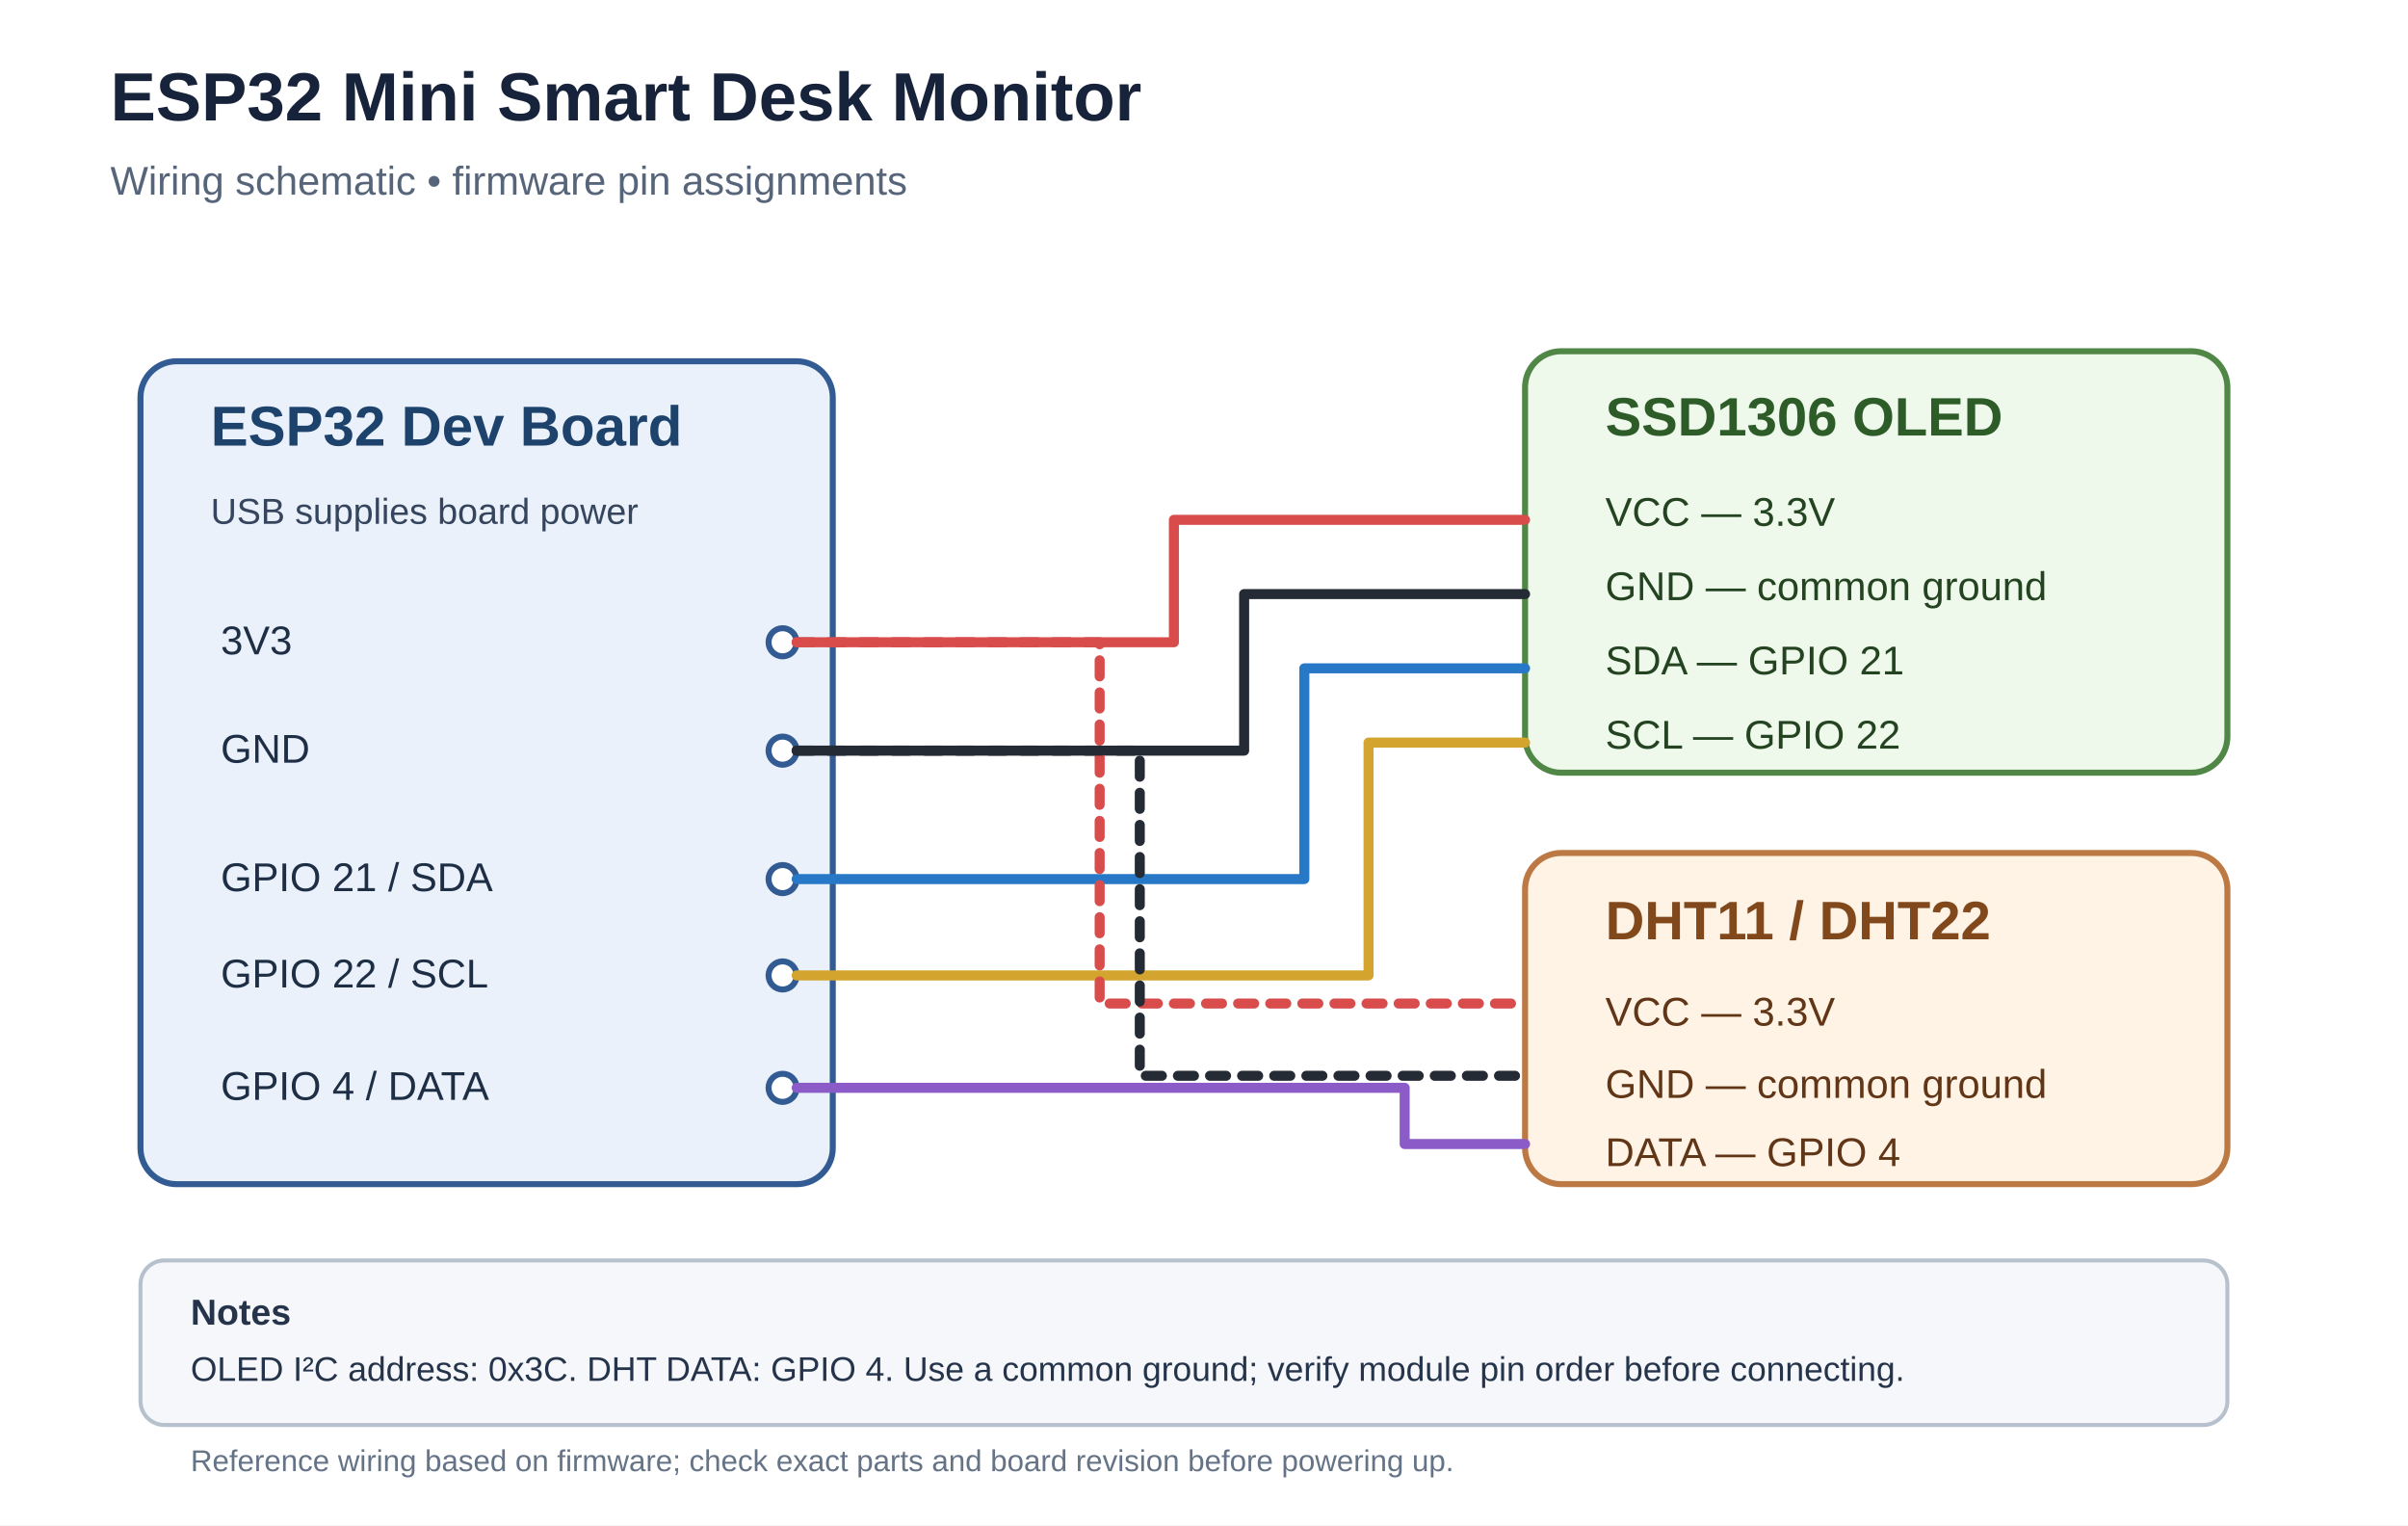
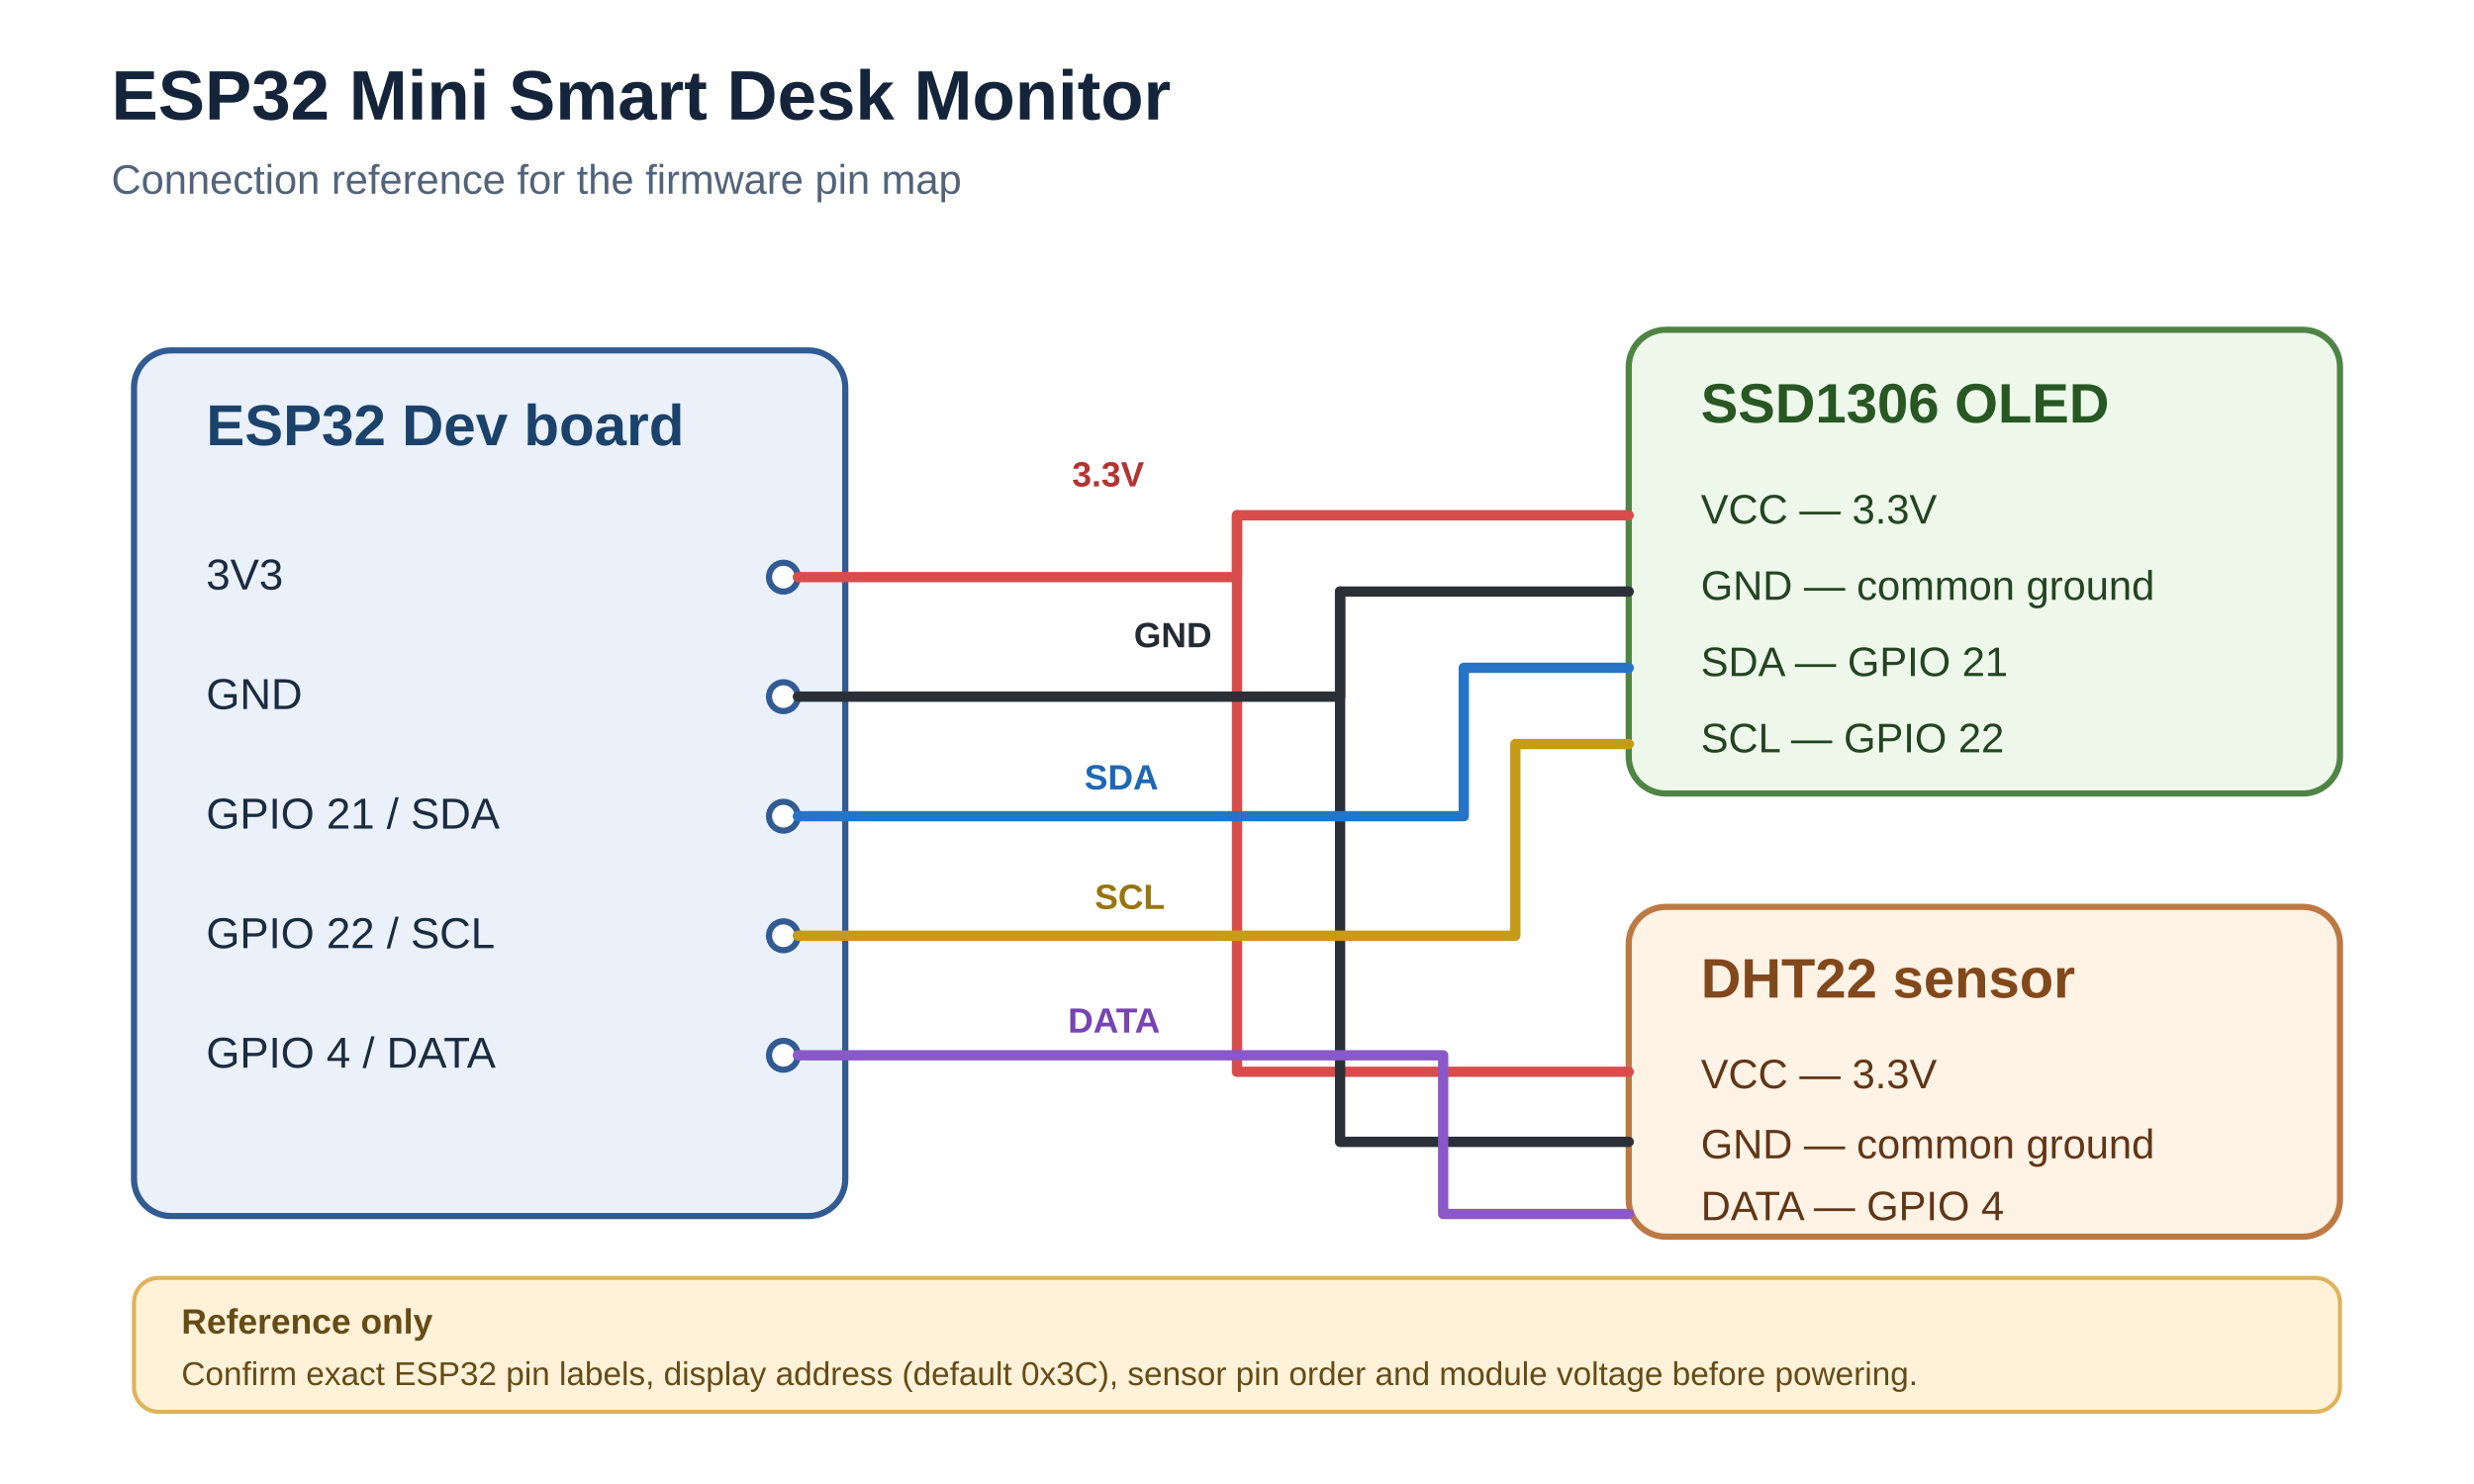
- <svg xmlns="http://www.w3.org/2000/svg" width="1200" height="760" viewBox="0 0 1200 760">
-   <rect width="1200" height="760" fill="#fff" />
-   <text x="55" y="60" font-family="Arial,sans-serif" font-size="34" font-weight="700" fill="#17233a">ESP32 Mini Smart Desk Monitor</text>
-   <text x="55" y="97" font-family="Arial,sans-serif" font-size="20" fill="#56657a">Wiring schematic • firmware pin assignments</text>
-   <rect x="70" y="180" width="345" height="410" rx="18" fill="#eaf1fb" stroke="#315b92" stroke-width="3" />
-   <text x="105" y="222" font-family="Arial,sans-serif" font-size="28" font-weight="700" fill="#1d426b">ESP32 Dev Board</text>
-   <text x="105" y="261" font-family="Arial,sans-serif" font-size="18" fill="#35455e">USB supplies board power</text>
-   <g font-family="Arial,sans-serif" font-size="20" fill="#1e2f45">
-     <text x="110" y="326">3V3</text>
-     <text x="110" y="380">GND</text>
-     <text x="110" y="444">GPIO 21 / SDA</text>
-     <text x="110" y="492">GPIO 22 / SCL</text>
-     <text x="110" y="548">GPIO 4 / DATA</text>
+ <svg xmlns="http://www.w3.org/2000/svg" width="1200" height="720" viewBox="0 0 1200 720">
+   <rect width="1200" height="720" fill="#ffffff" />
+   <text x="54" y="58" font-family="Arial,sans-serif" font-size="34" font-weight="700" fill="#14243a">ESP32 Mini Smart Desk Monitor</text>
+   <text x="54" y="94" font-family="Arial,sans-serif" font-size="20" fill="#52637a">Connection reference for the firmware pin map</text>
+   <rect x="65" y="170" width="345" height="420" rx="18" fill="#eaf1fb" stroke="#315b92" stroke-width="3" />
+   <text x="100" y="216" font-family="Arial,sans-serif" font-size="28" font-weight="700" fill="#1b426b">ESP32 Dev board</text>
+   <g font-family="Arial,sans-serif" font-size="21" fill="#1b2b40">
+     <text x="100" y="286">3V3</text>
+     <text x="100" y="344">GND</text>
+     <text x="100" y="402">GPIO 21 / SDA</text>
+     <text x="100" y="460">GPIO 22 / SCL</text>
+     <text x="100" y="518">GPIO 4 / DATA</text>
  </g>
  <g fill="#fff" stroke="#315b92" stroke-width="3">
-     <circle cx="390" cy="320" r="7" />
-     <circle cx="390" cy="374" r="7" />
-     <circle cx="390" cy="438" r="7" />
-     <circle cx="390" cy="486" r="7" />
-     <circle cx="390" cy="542" r="7" />
+     <circle cx="380" cy="280" r="7" />
+     <circle cx="380" cy="338" r="7" />
+     <circle cx="380" cy="396" r="7" />
+     <circle cx="380" cy="454" r="7" />
+     <circle cx="380" cy="512" r="7" />
  </g>
-   <rect x="760" y="175" width="350" height="210" rx="18" fill="#eef8eb" stroke="#508746" stroke-width="3" />
-   <text x="800" y="217" font-family="Arial,sans-serif" font-size="27" font-weight="700" fill="#2d5c29">SSD1306 OLED</text>
+   <rect x="790" y="160" width="345" height="225" rx="18" fill="#edf8ea" stroke="#4e8545" stroke-width="3" />
+   <text x="825" y="205" font-family="Arial,sans-serif" font-size="27" font-weight="700" fill="#285723">SSD1306 OLED</text>
  <g font-family="Arial,sans-serif" font-size="20" fill="#244421">
-     <text x="800" y="262">VCC — 3.3V</text>
-     <text x="800" y="299">GND — common ground</text>
-     <text x="800" y="336">SDA — GPIO 21</text>
-     <text x="800" y="373">SCL — GPIO 22</text>
+     <text x="825" y="254">VCC — 3.3V</text>
+     <text x="825" y="291">GND — common ground</text>
+     <text x="825" y="328">SDA — GPIO 21</text>
+     <text x="825" y="365">SCL — GPIO 22</text>
  </g>
-   <rect x="760" y="425" width="350" height="165" rx="18" fill="#fff3e6" stroke="#bd7944" stroke-width="3" />
-   <text x="800" y="468" font-family="Arial,sans-serif" font-size="27" font-weight="700" fill="#81481c">DHT11 / DHT22</text>
+   <rect x="790" y="440" width="345" height="160" rx="18" fill="#fff3e6" stroke="#bd7944" stroke-width="3" />
+   <text x="825" y="484" font-family="Arial,sans-serif" font-size="27" font-weight="700" fill="#81481c">DHT22 sensor</text>
  <g font-family="Arial,sans-serif" font-size="20" fill="#613617">
-     <text x="800" y="511">VCC — 3.3V</text>
-     <text x="800" y="547">GND — common ground</text>
-     <text x="800" y="581">DATA — GPIO 4</text>
+     <text x="825" y="528">VCC — 3.3V</text>
+     <text x="825" y="562">GND — common ground</text>
+     <text x="825" y="592">DATA — GPIO 4</text>
  </g>
  <g fill="none" stroke-linecap="round" stroke-linejoin="round" stroke-width="5">
-     <path d="M397 320 H585 V259 H760" stroke="#d84c4c" />
-     <path d="M397 374 H620 V296 H760" stroke="#252b34" />
-     <path d="M397 438 H650 V333 H760" stroke="#2878c8" />
-     <path d="M397 486 H682 V370 H760" stroke="#d4a52e" />
-     <path d="M397 320 H548 V500 H760" stroke="#d84c4c" stroke-dasharray="8 8" />
-     <path d="M397 374 H568 V536 H760" stroke="#252b34" stroke-dasharray="8 8" />
-     <path d="M397 542 H700 V570 H760" stroke="#8b5cc7" />
+     <path d="M387 280 H600 V250 H790" stroke="#d84c4c" />
+     <path d="M600 250 V520 H790" stroke="#d84c4c" />
+     <path d="M387 338 H650 V287 H790" stroke="#2b3038" />
+     <path d="M650 287 V554 H790" stroke="#2b3038" />
+     <path d="M387 396 H710 V324 H790" stroke="#2674c7" />
+     <path d="M387 454 H735 V361 H790" stroke="#c59b18" />
+     <path d="M387 512 H700 V589 H790" stroke="#8a58c7" />
  </g>
-   <rect x="70" y="628" width="1040" height="82" rx="12" fill="#f5f7fa" stroke="#b7c1ce" stroke-width="2" />
-   <text x="95" y="660" font-family="Arial,sans-serif" font-size="18" font-weight="700" fill="#25344b">Notes</text>
-   <text x="95" y="688" font-family="Arial,sans-serif" font-size="17" fill="#25344b">OLED I²C address: 0x3C. DHT DATA: GPIO 4. Use a common ground; verify module pin order before connecting.</text>
-   <text x="95" y="733" font-family="Arial,sans-serif" font-size="15" fill="#657387">Reference wiring based on firmware; check exact parts and board revision before powering up.</text>
+   <g font-family="Arial,sans-serif" font-size="17" font-weight="700">
+     <text x="520" y="236" fill="#b43434">3.3V</text>
+     <text x="550" y="314" fill="#252b34">GND</text>
+     <text x="526" y="383" fill="#1d68b3">SDA</text>
+     <text x="531" y="441" fill="#98760e">SCL</text>
+     <text x="518" y="501" fill="#7744b2">DATA</text>
+   </g>
+   <rect x="65" y="620" width="1070" height="65" rx="12" fill="#fff2d9" stroke="#deb45a" stroke-width="2" />
+   <text x="88" y="647" font-family="Arial,sans-serif" font-size="17" font-weight="700" fill="#654b16">Reference only</text>
+   <text x="88" y="672" font-family="Arial,sans-serif" font-size="16" fill="#654b16">Confirm exact ESP32 pin labels, display address (default 0x3C), sensor pin order and module voltage before powering.</text>
</svg>
